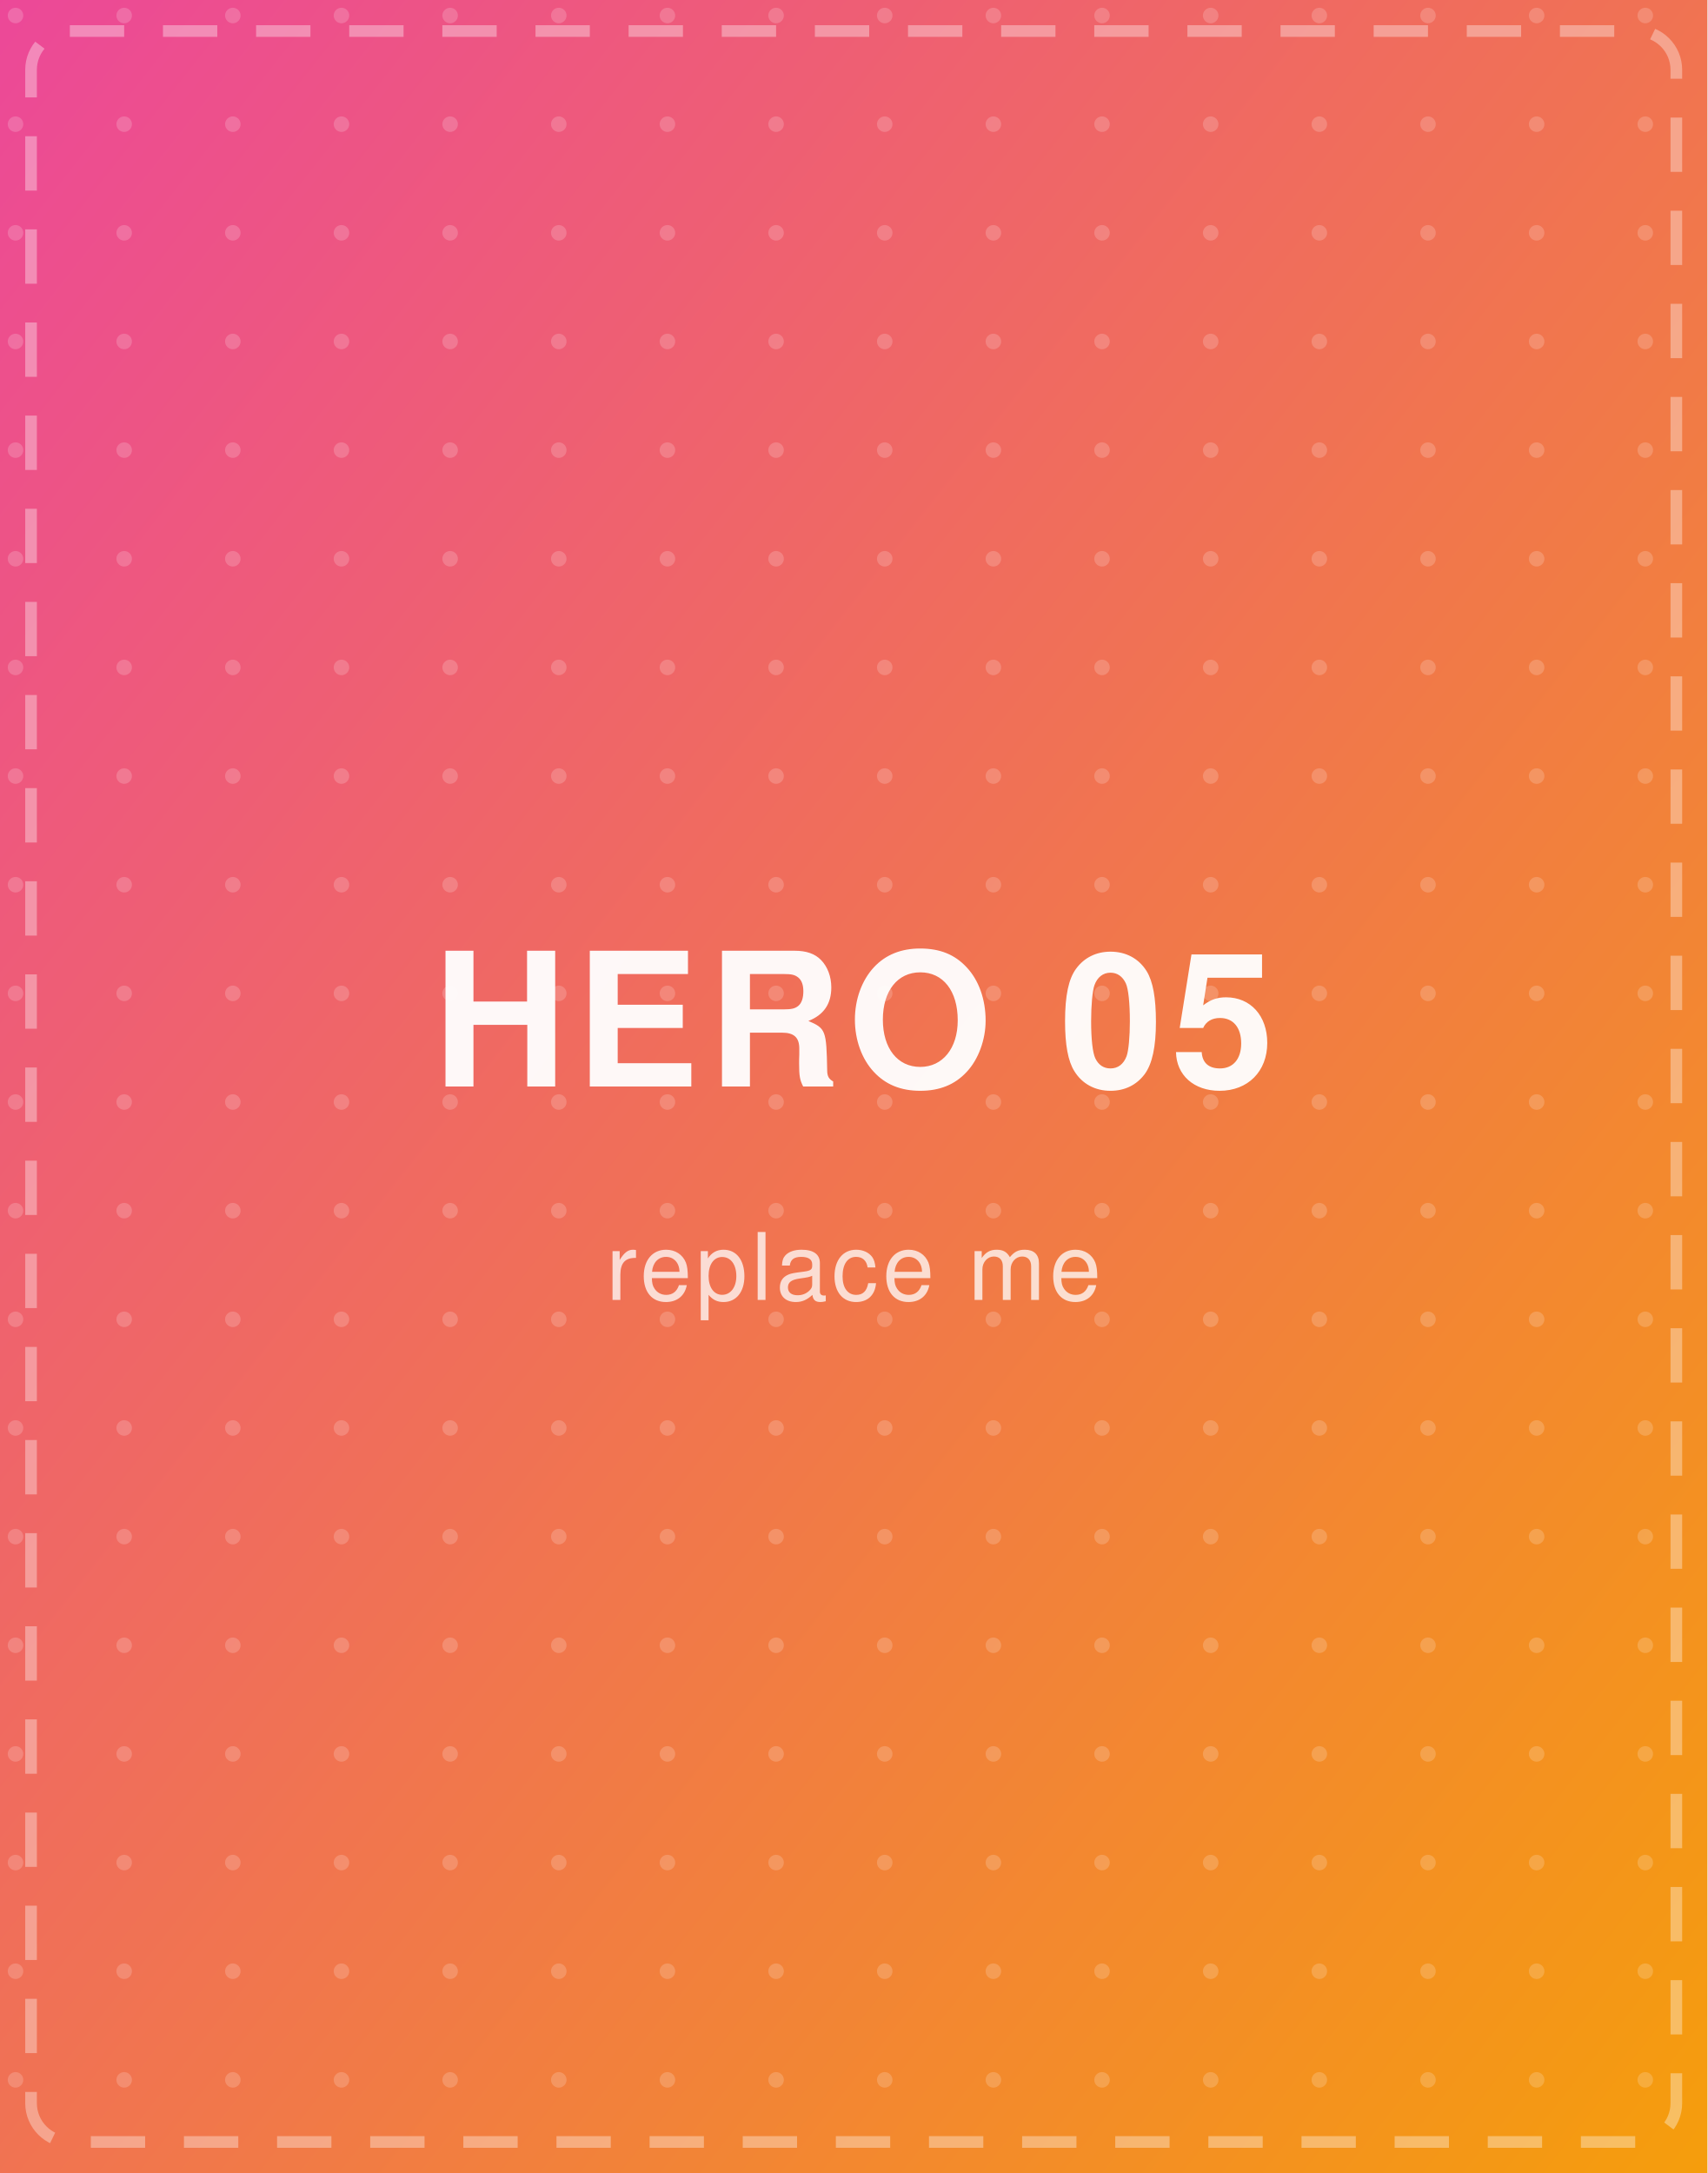
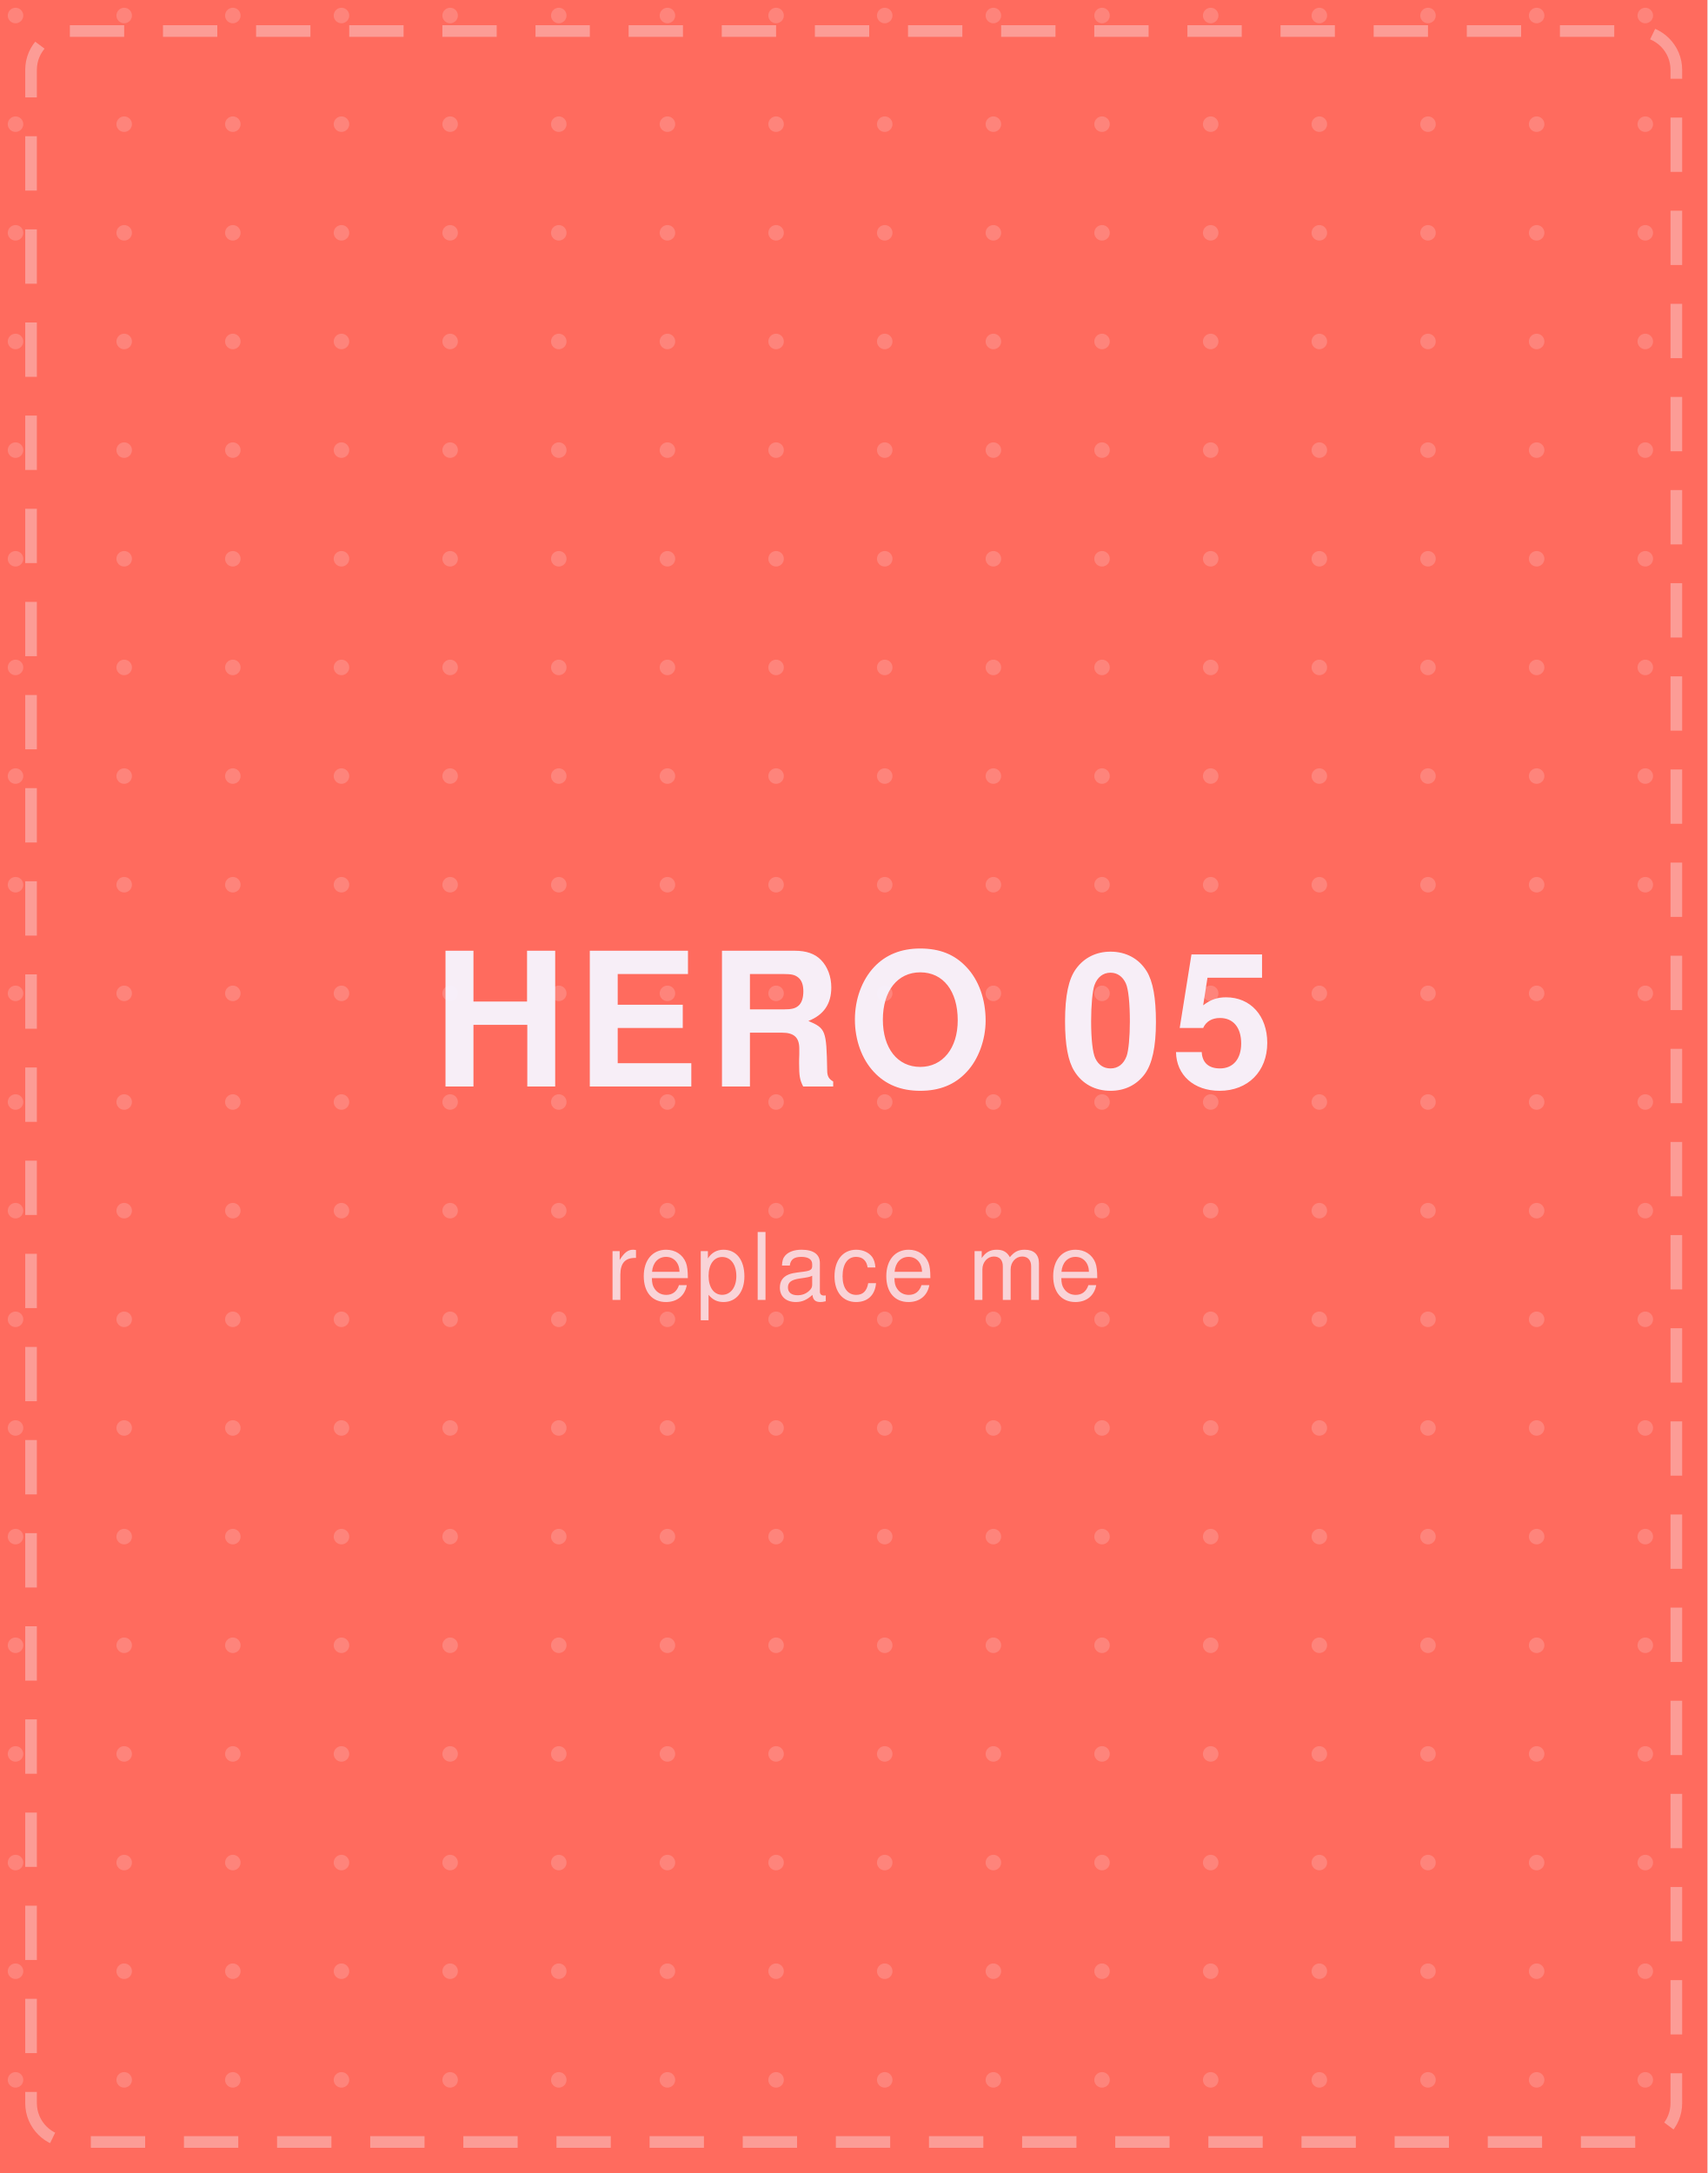
<svg xmlns="http://www.w3.org/2000/svg" viewBox="0 0 440 560" width="440" height="560" role="img" aria-label="HERO 05 placeholder">
  <defs>
    <linearGradient id="g" x1="0" y1="0" x2="1" y2="1">
-       <stop offset="0" stop-color="#ec4899" />
-       <stop offset="1" stop-color="#f59e0b" />
+       <stop offset="0" stop-color="#ff6b5e" />
+       <stop offset="1" stop-color="#ff6b5e" />
    </linearGradient>
    <pattern id="dots" width="28" height="28" patternUnits="userSpaceOnUse">
-       <circle cx="4" cy="4" r="2" fill="#ffffff" opacity="0.18" />
+       <circle cx="4" cy="4" r="2" fill="#f7f5ff" opacity="0.18" />
    </pattern>
  </defs>
  <rect width="440" height="560" fill="url(#g)" />
  <rect width="440" height="560" fill="url(#dots)" />
-   <g fill="#ffffff" font-family="Helvetica,Arial,sans-serif" text-anchor="middle">
+   <g fill="#f7f5ff" font-family="Helvetica,Arial,sans-serif" text-anchor="middle">
    <text x="220" y="280" font-size="48" font-weight="700" opacity="0.95" letter-spacing="2">HERO 05</text>
    <text x="220" y="335" font-size="24" font-weight="500" opacity="0.75" letter-spacing="1">replace me</text>
  </g>
-   <rect x="8" y="8" width="424" height="544" fill="none" stroke="#ffffff" stroke-opacity="0.35" stroke-width="3" stroke-dasharray="14 10" rx="10" />
+   <rect x="8" y="8" width="424" height="544" fill="none" stroke="#f7f5ff" stroke-opacity="0.35" stroke-width="3" stroke-dasharray="14 10" rx="10" />
</svg>
